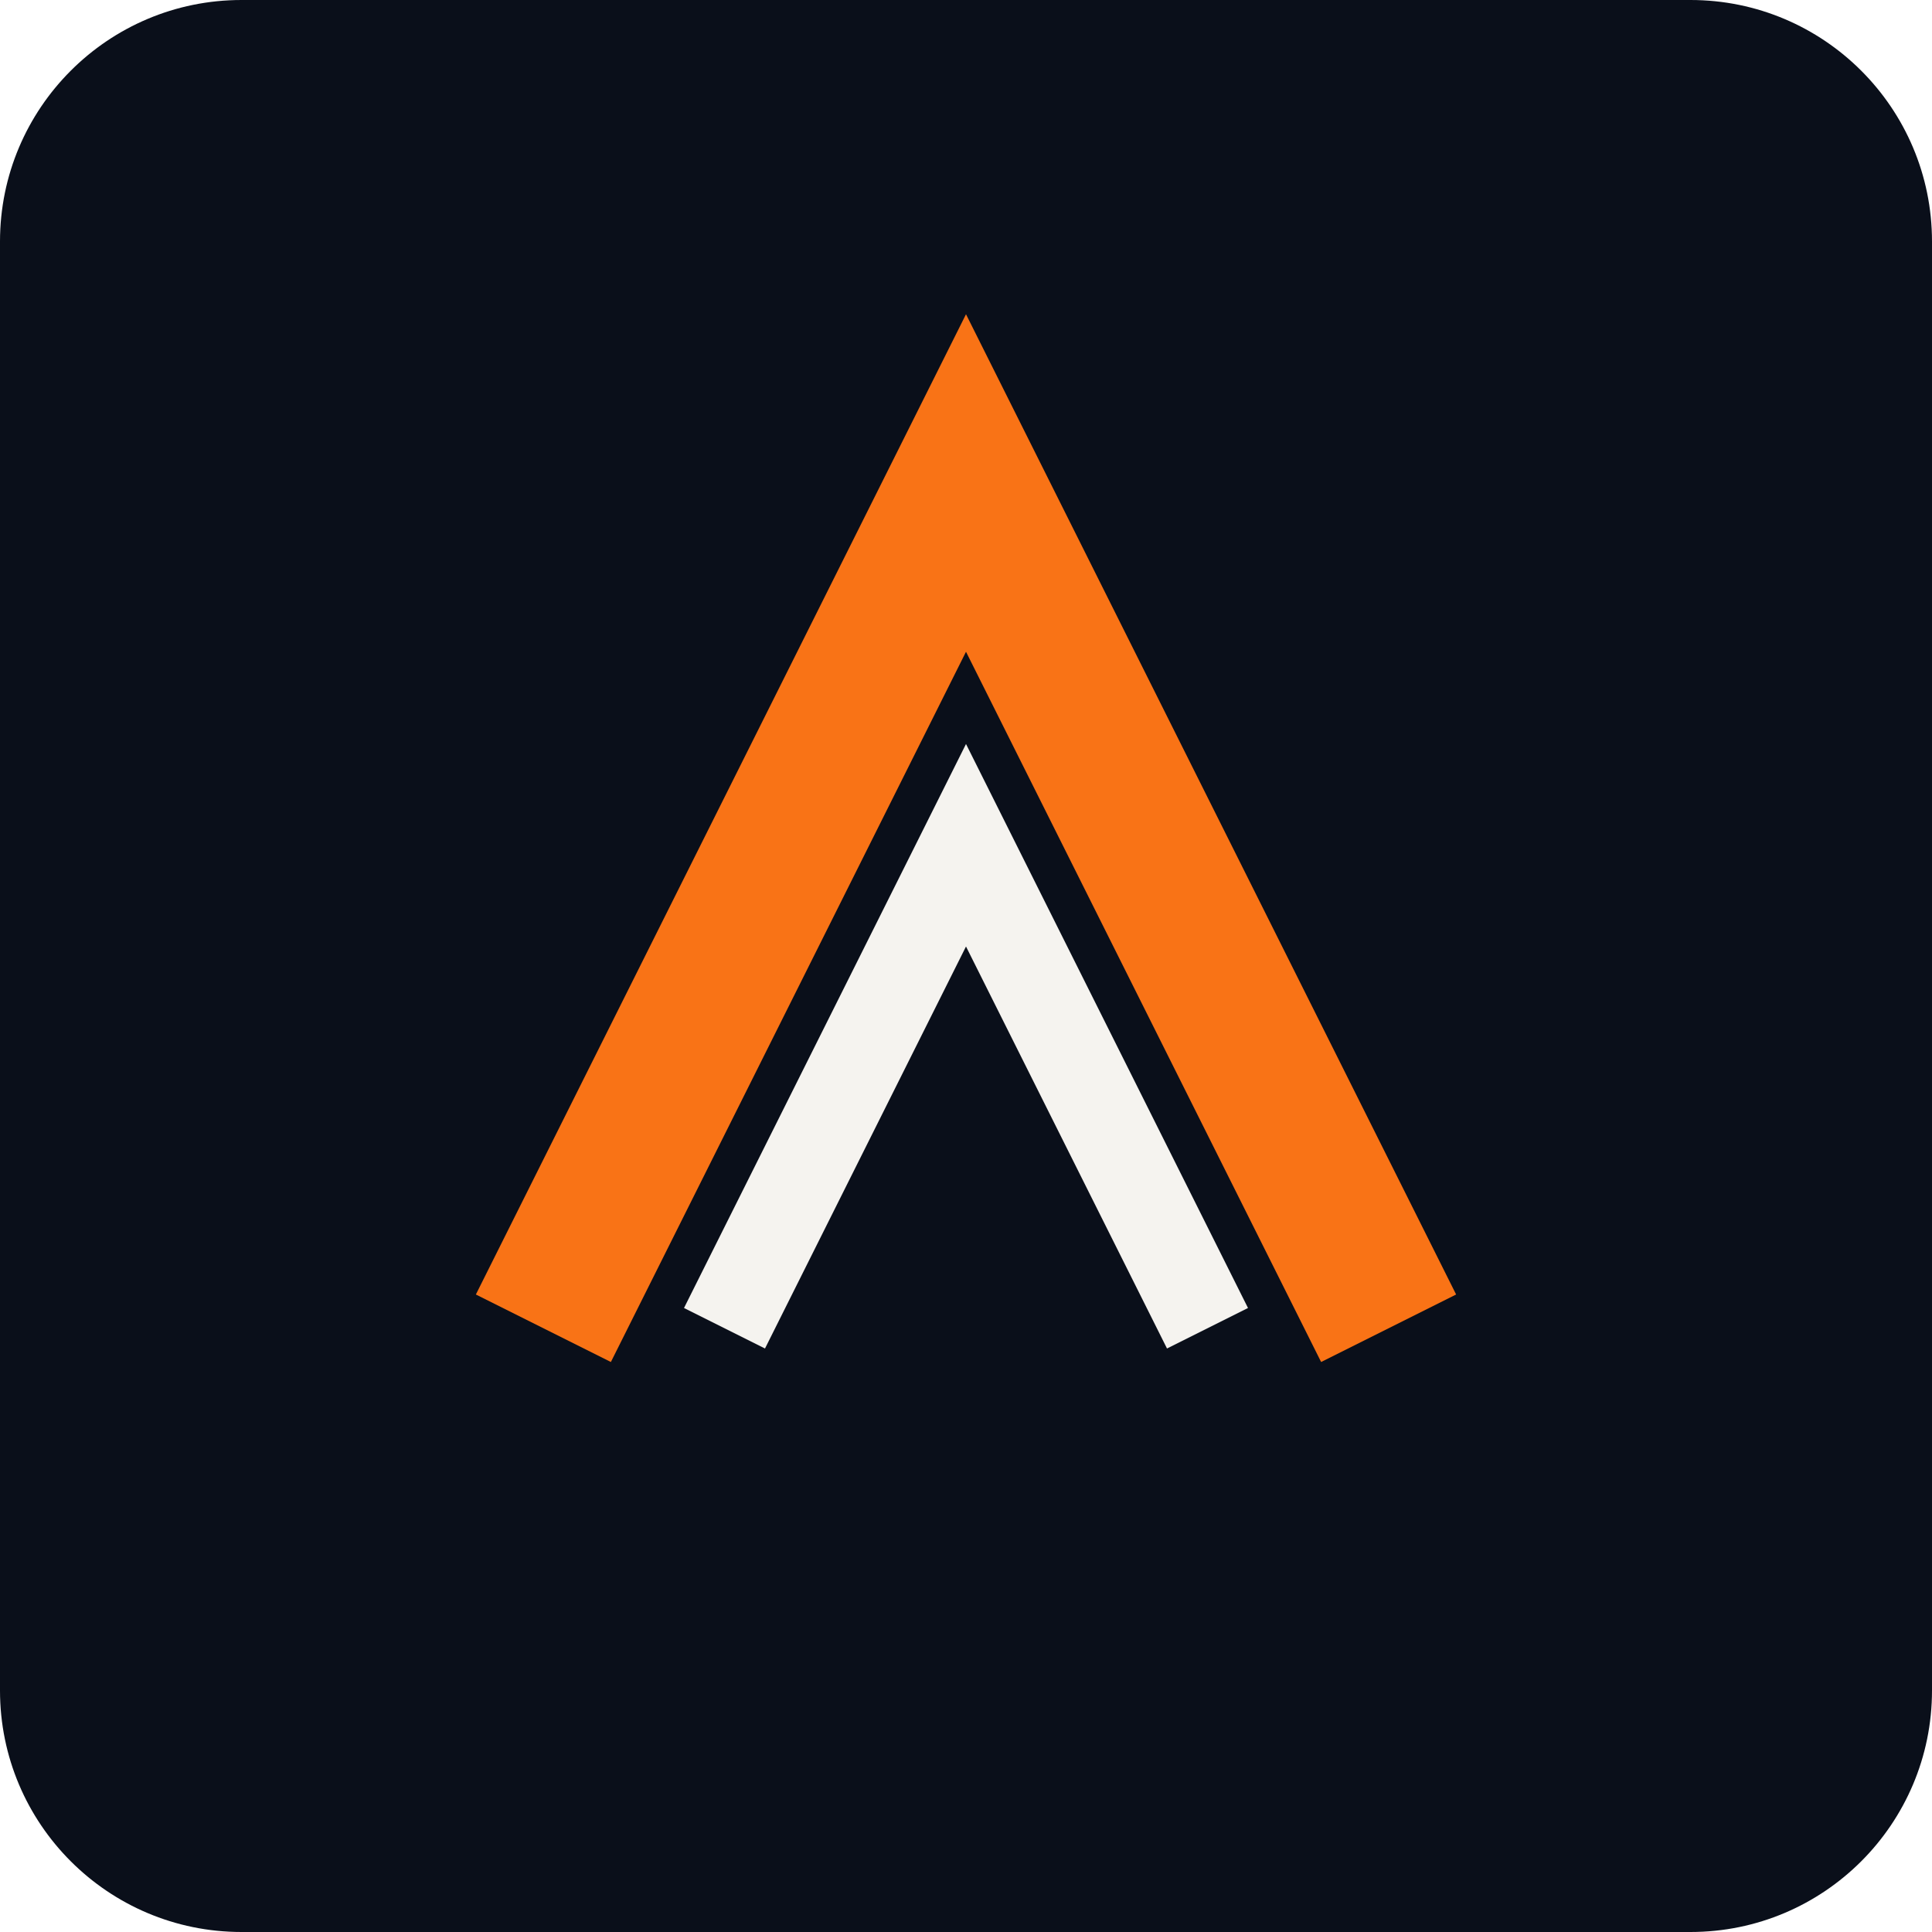
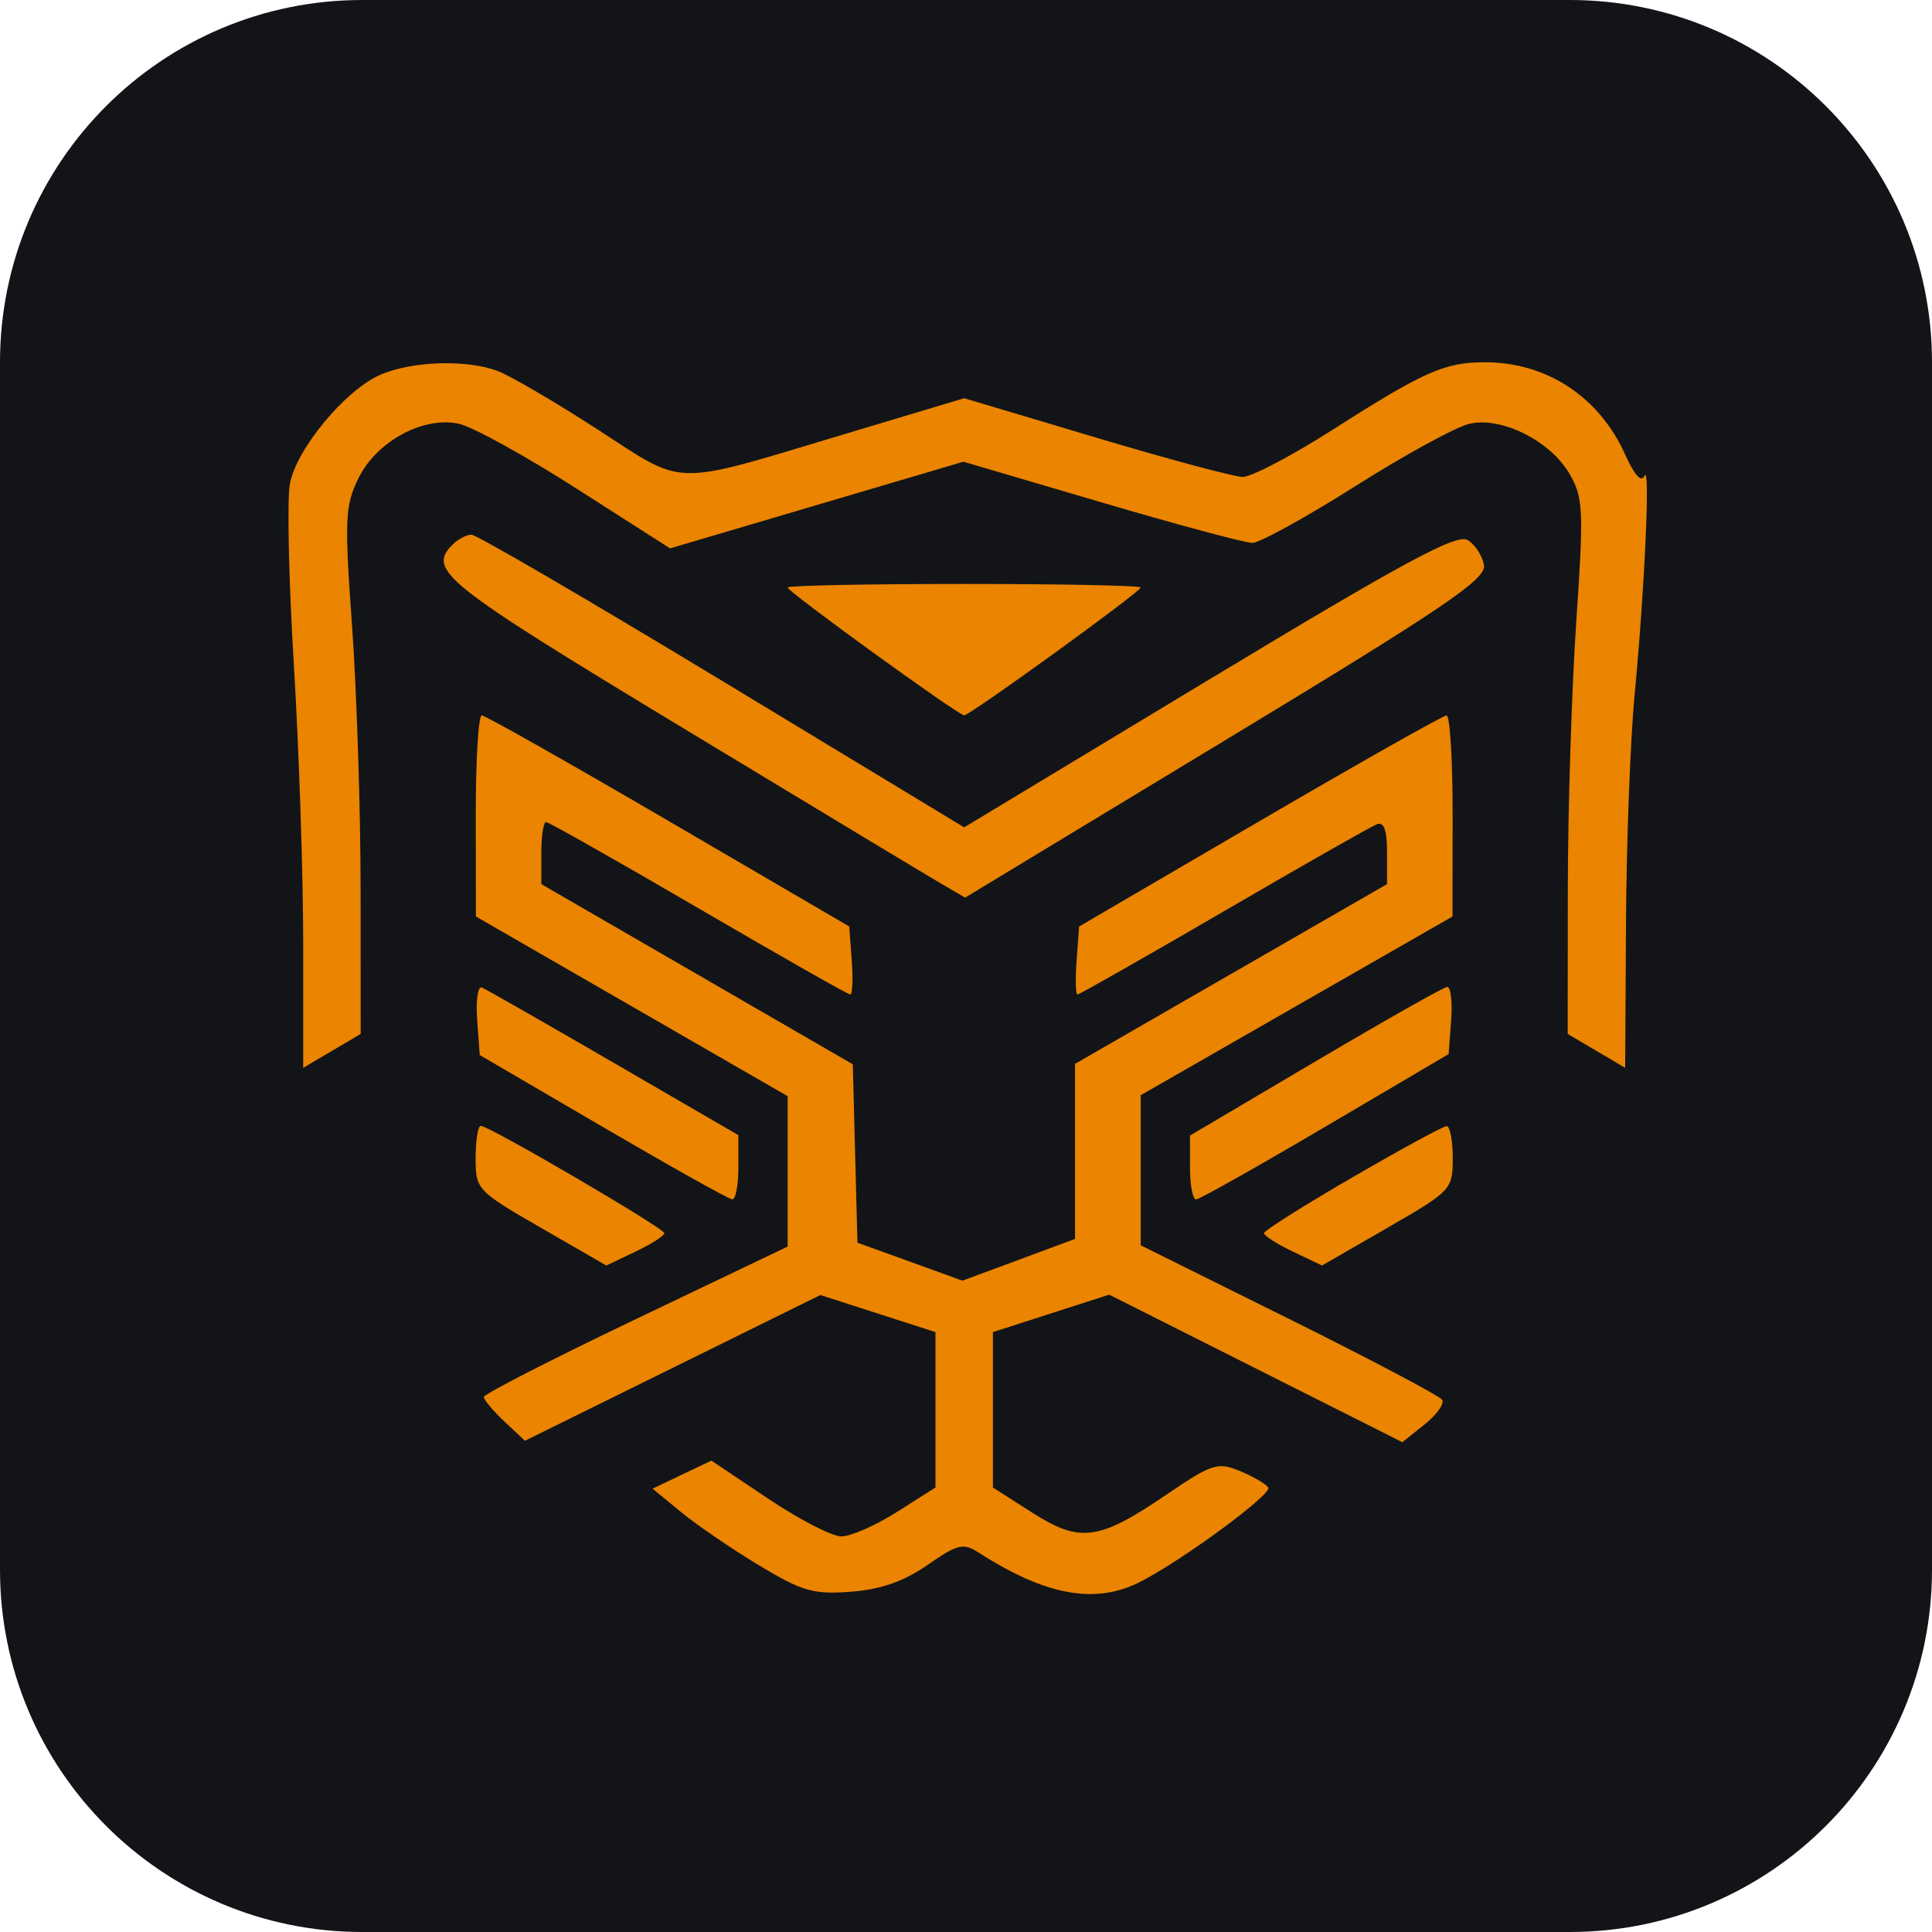
<svg xmlns="http://www.w3.org/2000/svg" viewBox="0 0 64 64" fill="none">
-   <rect width="64" height="64" rx="8" fill="#0a0f1a" />
-   <path d="M18 44 L32 16 L46 44" stroke="#f97316" stroke-width="5" stroke-linejoin="miter" fill="none" />
-   <path d="M24 44 L32 28 L40 44" stroke="#f5f3ef" stroke-width="3" fill="none" />
+   <rect width="64" height="64" rx="12" fill="#121418" />
+   <g transform="translate(9.5 12) scale(0.272)">
+     <path fill="#eb8400" fill-rule="evenodd" d="M 11.366 1.537 C 7.103 3.406, 1.173 10.561, 0.379 14.795 C 0.021 16.703, 0.239 26.646, 0.864 36.891 C 1.489 47.136, 2 62.361, 2 70.725 L 2 85.933 5.500 83.867 L 9 81.802 8.990 64.151 C 8.985 54.443, 8.518 40.046, 7.952 32.157 C 7.018 19.134, 7.088 17.478, 8.712 14.157 C 10.926 9.629, 16.621 6.538, 20.985 7.497 C 22.631 7.858, 29.086 11.420, 35.329 15.412 L 46.681 22.669 64.543 17.391 L 82.405 12.112 99.191 17.056 C 108.422 19.775, 116.705 22, 117.596 22 C 118.488 22, 124.149 18.879, 130.177 15.064 C 136.205 11.250, 142.458 7.839, 144.073 7.484 C 148.017 6.618, 153.930 9.606, 156.249 13.638 C 157.901 16.510, 157.968 18.031, 157.042 31.638 C 156.486 39.812, 156.024 54.443, 156.015 64.151 L 156 81.802 159.500 83.867 L 163 85.933 163.100 68.216 C 163.155 58.472, 163.627 46, 164.149 40.500 C 165.392 27.393, 166.077 12.141, 165.346 13.848 C 164.984 14.693, 164.107 13.720, 162.998 11.243 C 159.854 4.222, 153.443 -0, 145.925 -0 C 141.026 -0, 138.520 1.110, 127.409 8.199 C 122.409 11.390, 117.459 13.986, 116.409 13.968 C 115.359 13.951, 107.300 11.786, 98.500 9.157 L 82.500 4.379 68 8.731 C 46.570 15.163, 48.698 15.202, 37.848 8.180 C 32.707 4.853, 27.233 1.651, 25.685 1.065 C 21.901 -0.366, 15.205 -0.146, 11.366 1.537 M 20.200 22.200 C 17.085 25.315, 19.035 26.875, 47.750 44.243 C 63.563 53.807, 77.875 62.435, 79.556 63.417 L 82.613 65.202 114.361 45.990 C 140.874 29.945, 146.060 26.441, 145.805 24.740 C 145.637 23.621, 144.754 22.237, 143.842 21.665 C 142.511 20.831, 136.291 24.182, 112.342 38.634 L 82.500 56.643 53.050 38.821 C 36.853 29.020, 23.106 21, 22.500 21 C 21.895 21, 20.860 21.540, 20.200 22.200 M 61 27.434 C 61 27.949, 81.788 43, 82.500 43 C 83.212 43, 104 27.949, 104 27.434 C 104 27.195, 94.325 27, 82.500 27 C 70.675 27, 61 27.195, 61 27.434 M 23.016 55.250 L 23.032 67.500 42.016 78.441 L 61 89.383 61 98.540 L 61 107.698 42.500 116.540 C 32.325 121.404, 24 125.668, 24 126.017 C 24 126.366, 25.126 127.709, 26.501 129.001 L 29.003 131.351 46.993 122.476 L 64.983 113.601 71.991 115.858 L 79 118.115 79 127.580 L 79 137.044 74.304 140.022 C 71.722 141.660, 68.679 143, 67.544 143 C 66.408 143, 62.382 140.922, 58.596 138.383 L 51.714 133.766 48.131 135.474 L 44.548 137.183 48.024 140.040 C 49.936 141.611, 54.200 144.524, 57.500 146.513 C 62.773 149.692, 64.130 150.082, 68.698 149.737 C 72.340 149.462, 75.133 148.487, 78.027 146.481 C 81.747 143.903, 82.375 143.757, 84.329 145.011 C 92.489 150.246, 98.548 151.319, 104.007 148.497 C 109.296 145.761, 120.024 137.848, 119.529 137.047 C 119.262 136.615, 117.718 135.712, 116.098 135.041 C 113.370 133.911, 112.710 134.123, 107.102 137.930 C 98.860 143.528, 96.608 143.824, 90.750 140.080 L 86 137.044 86 127.580 L 86 118.115 93.079 115.835 L 100.158 113.555 118.009 122.540 L 135.859 131.524 138.557 129.373 C 140.041 128.190, 141.011 126.834, 140.712 126.361 C 140.413 125.887, 132.031 121.460, 122.085 116.522 L 104 107.544 104 98.405 L 104 89.265 122.986 78.382 L 141.972 67.500 141.986 55.250 C 141.994 48.513, 141.662 43.004, 141.250 43.009 C 140.838 43.014, 130.600 48.801, 118.500 55.867 L 96.500 68.716 96.193 72.858 C 96.023 75.136, 96.072 77, 96.301 77 C 96.531 77, 104.544 72.444, 114.109 66.876 C 123.674 61.307, 132.063 56.534, 132.750 56.269 C 133.618 55.933, 134 56.972, 134 59.670 L 134 63.554 115 74.500 L 96 85.446 96 96.107 L 96 106.768 89.143 109.310 L 82.286 111.852 75.893 109.539 L 69.500 107.226 69.217 96.363 L 68.935 85.500 49.967 74.528 L 31 63.557 31 59.778 C 31 57.700, 31.259 56, 31.575 56 C 31.892 56, 40.246 60.725, 50.140 66.500 C 60.035 72.275, 68.352 77, 68.623 77 C 68.893 77, 68.977 75.136, 68.807 72.858 L 68.500 68.716 46.500 55.867 C 34.400 48.801, 24.163 43.014, 23.750 43.009 C 23.337 43.004, 23.007 48.513, 23.016 55.250 M 23.187 80.083 L 23.500 84.374 38.500 93.138 C 46.750 97.958, 53.837 101.924, 54.250 101.951 C 54.663 101.978, 55 100.229, 55 98.065 L 55 94.130 39.812 85.315 C 31.459 80.467, 24.231 76.341, 23.749 76.146 C 23.268 75.951, 23.015 77.723, 23.187 80.083 M 125.250 85.169 L 110 94.180 110 98.090 C 110 100.240, 110.338 101.983, 110.750 101.962 C 111.162 101.941, 118.250 97.949, 126.500 93.091 L 141.500 84.257 141.807 80.129 C 141.977 77.858, 141.752 76.035, 141.307 76.079 C 140.863 76.122, 133.637 80.213, 125.250 85.169 M 23 96.912 C 23 100.750, 23.152 100.913, 30.959 105.416 L 38.918 110.007 42.459 108.318 C 44.407 107.389, 45.992 106.375, 45.983 106.065 C 45.964 105.452, 24.657 93, 23.627 93 C 23.282 93, 23 94.761, 23 96.912 M 129.769 99.277 C 123.866 102.700, 119.029 105.754, 119.019 106.065 C 119.008 106.375, 120.593 107.389, 122.541 108.318 L 126.082 110.007 134.041 105.416 C 141.848 100.913, 142 100.750, 142 96.912 C 142 94.761, 141.662 93.012, 141.250 93.027 C 140.838 93.041, 135.671 95.854, 129.769 99.277" />
+   </g>
</svg>
